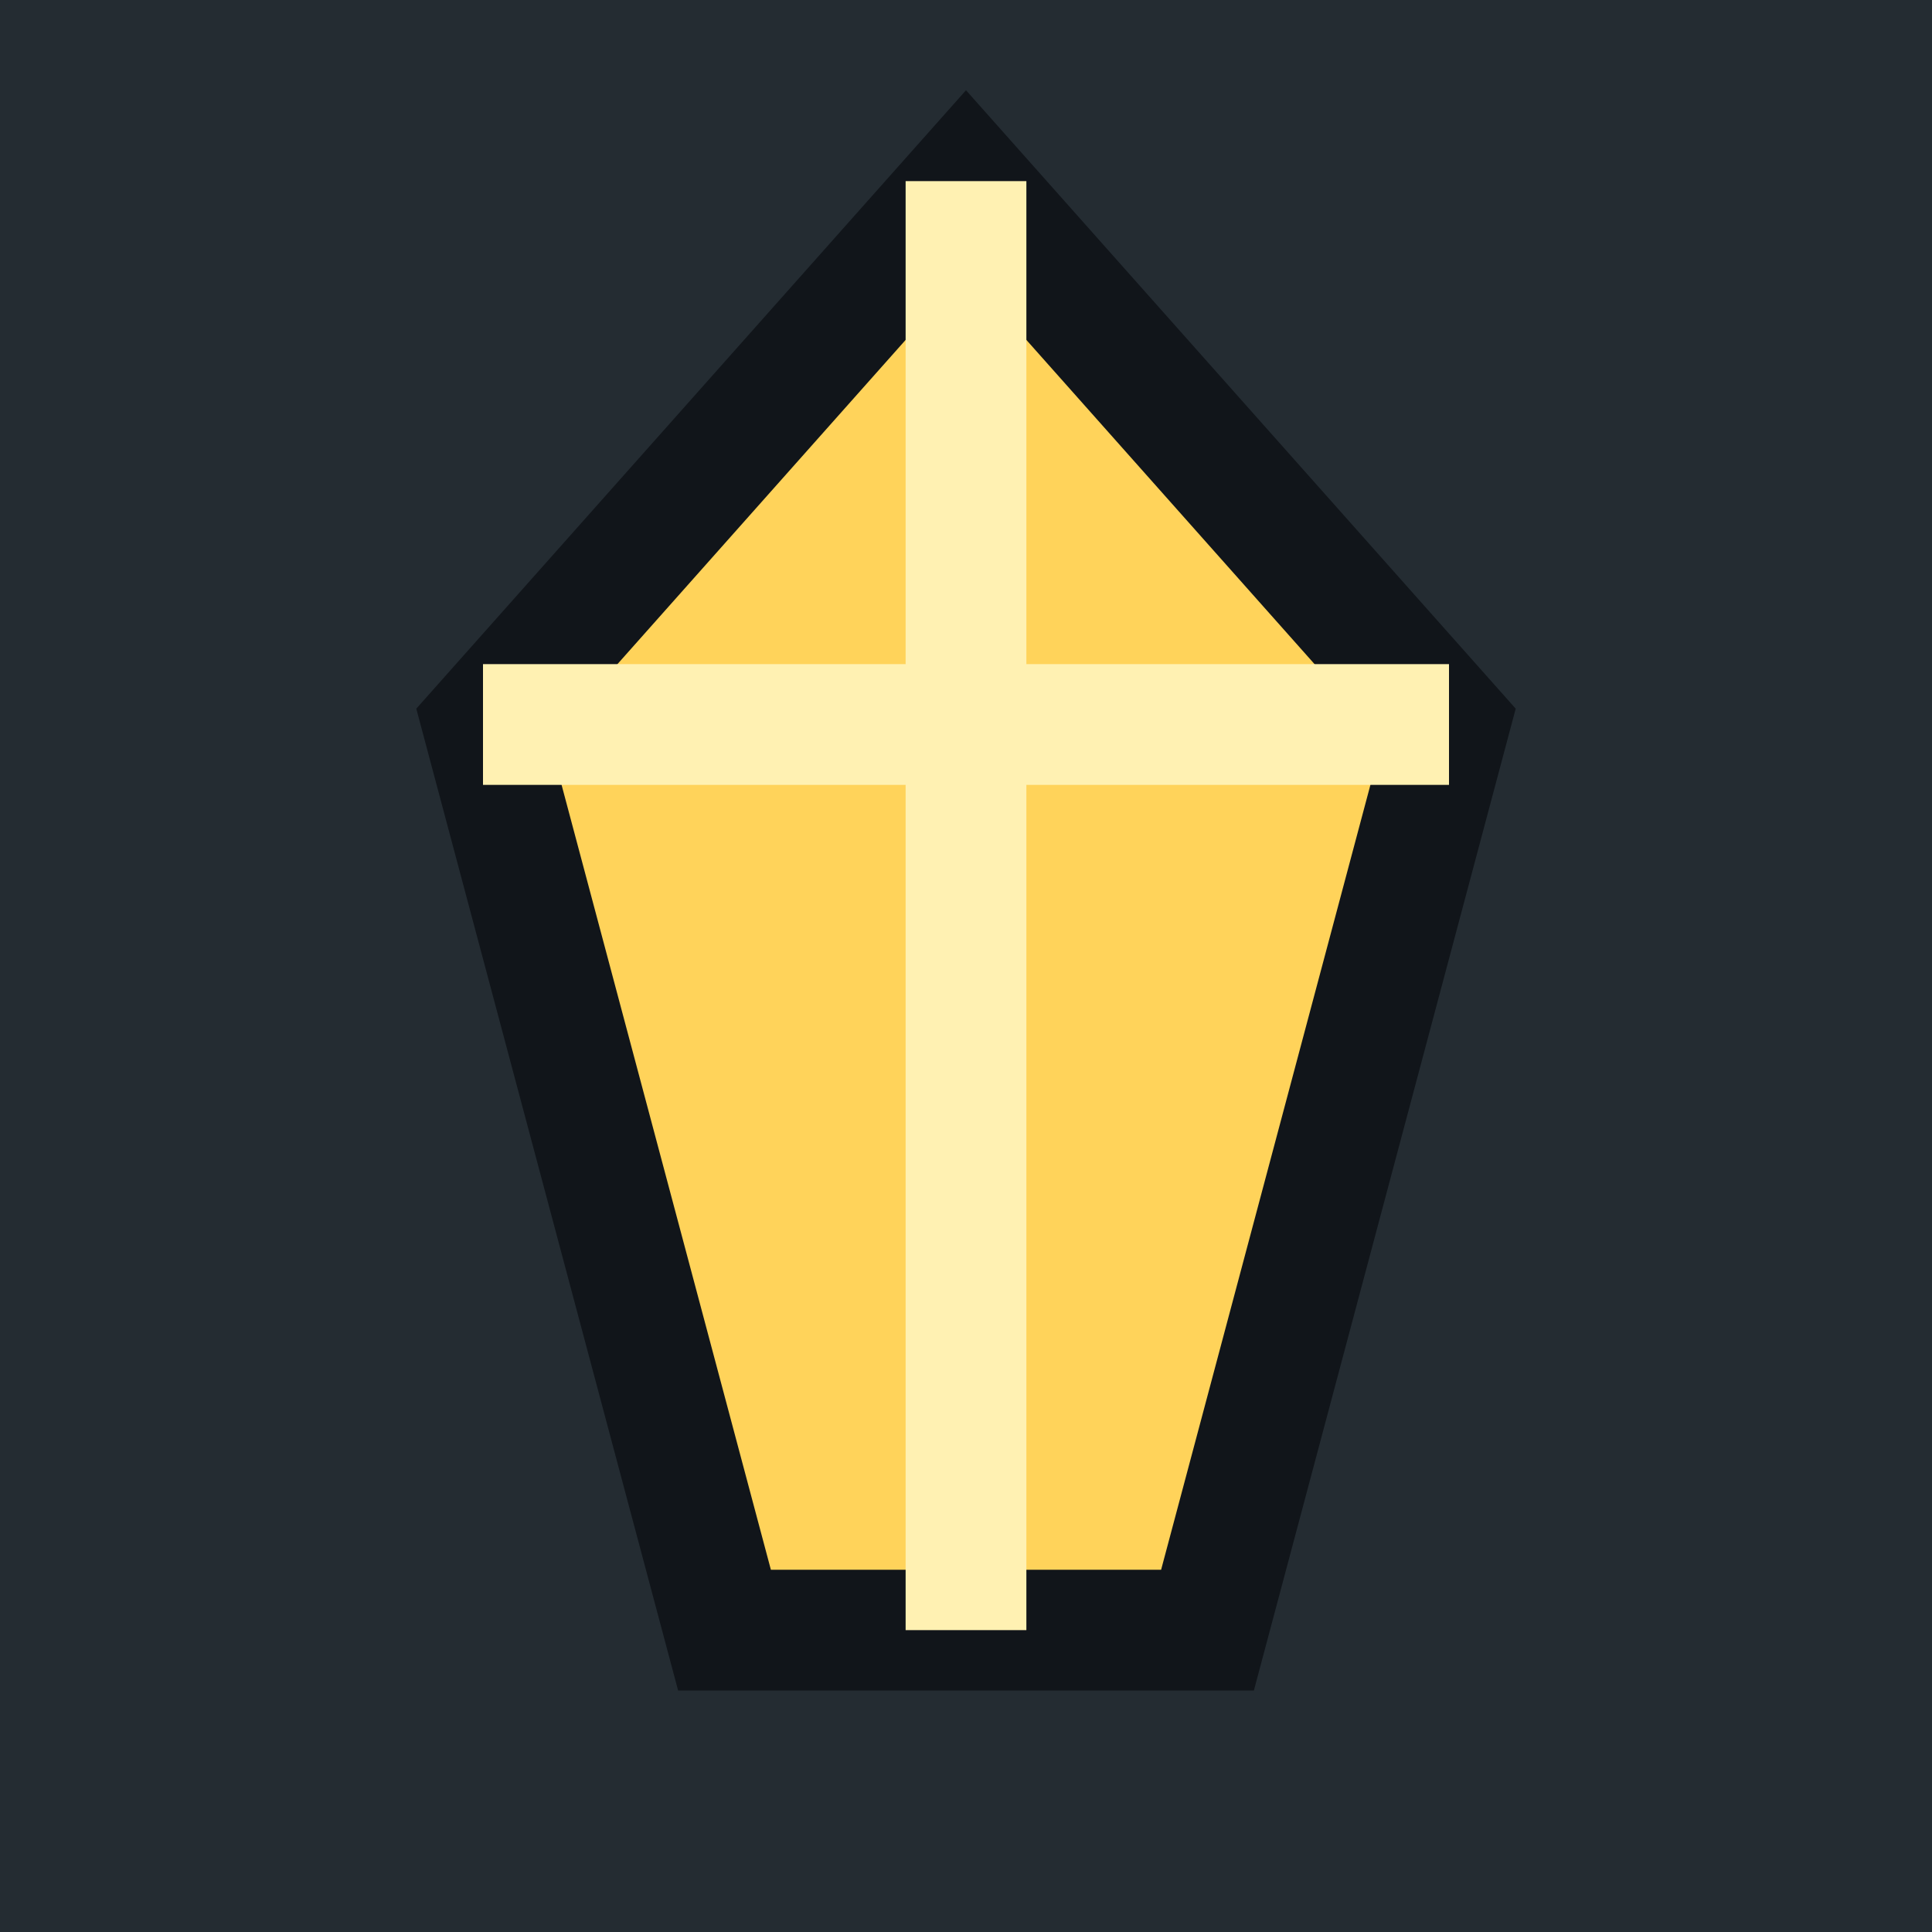
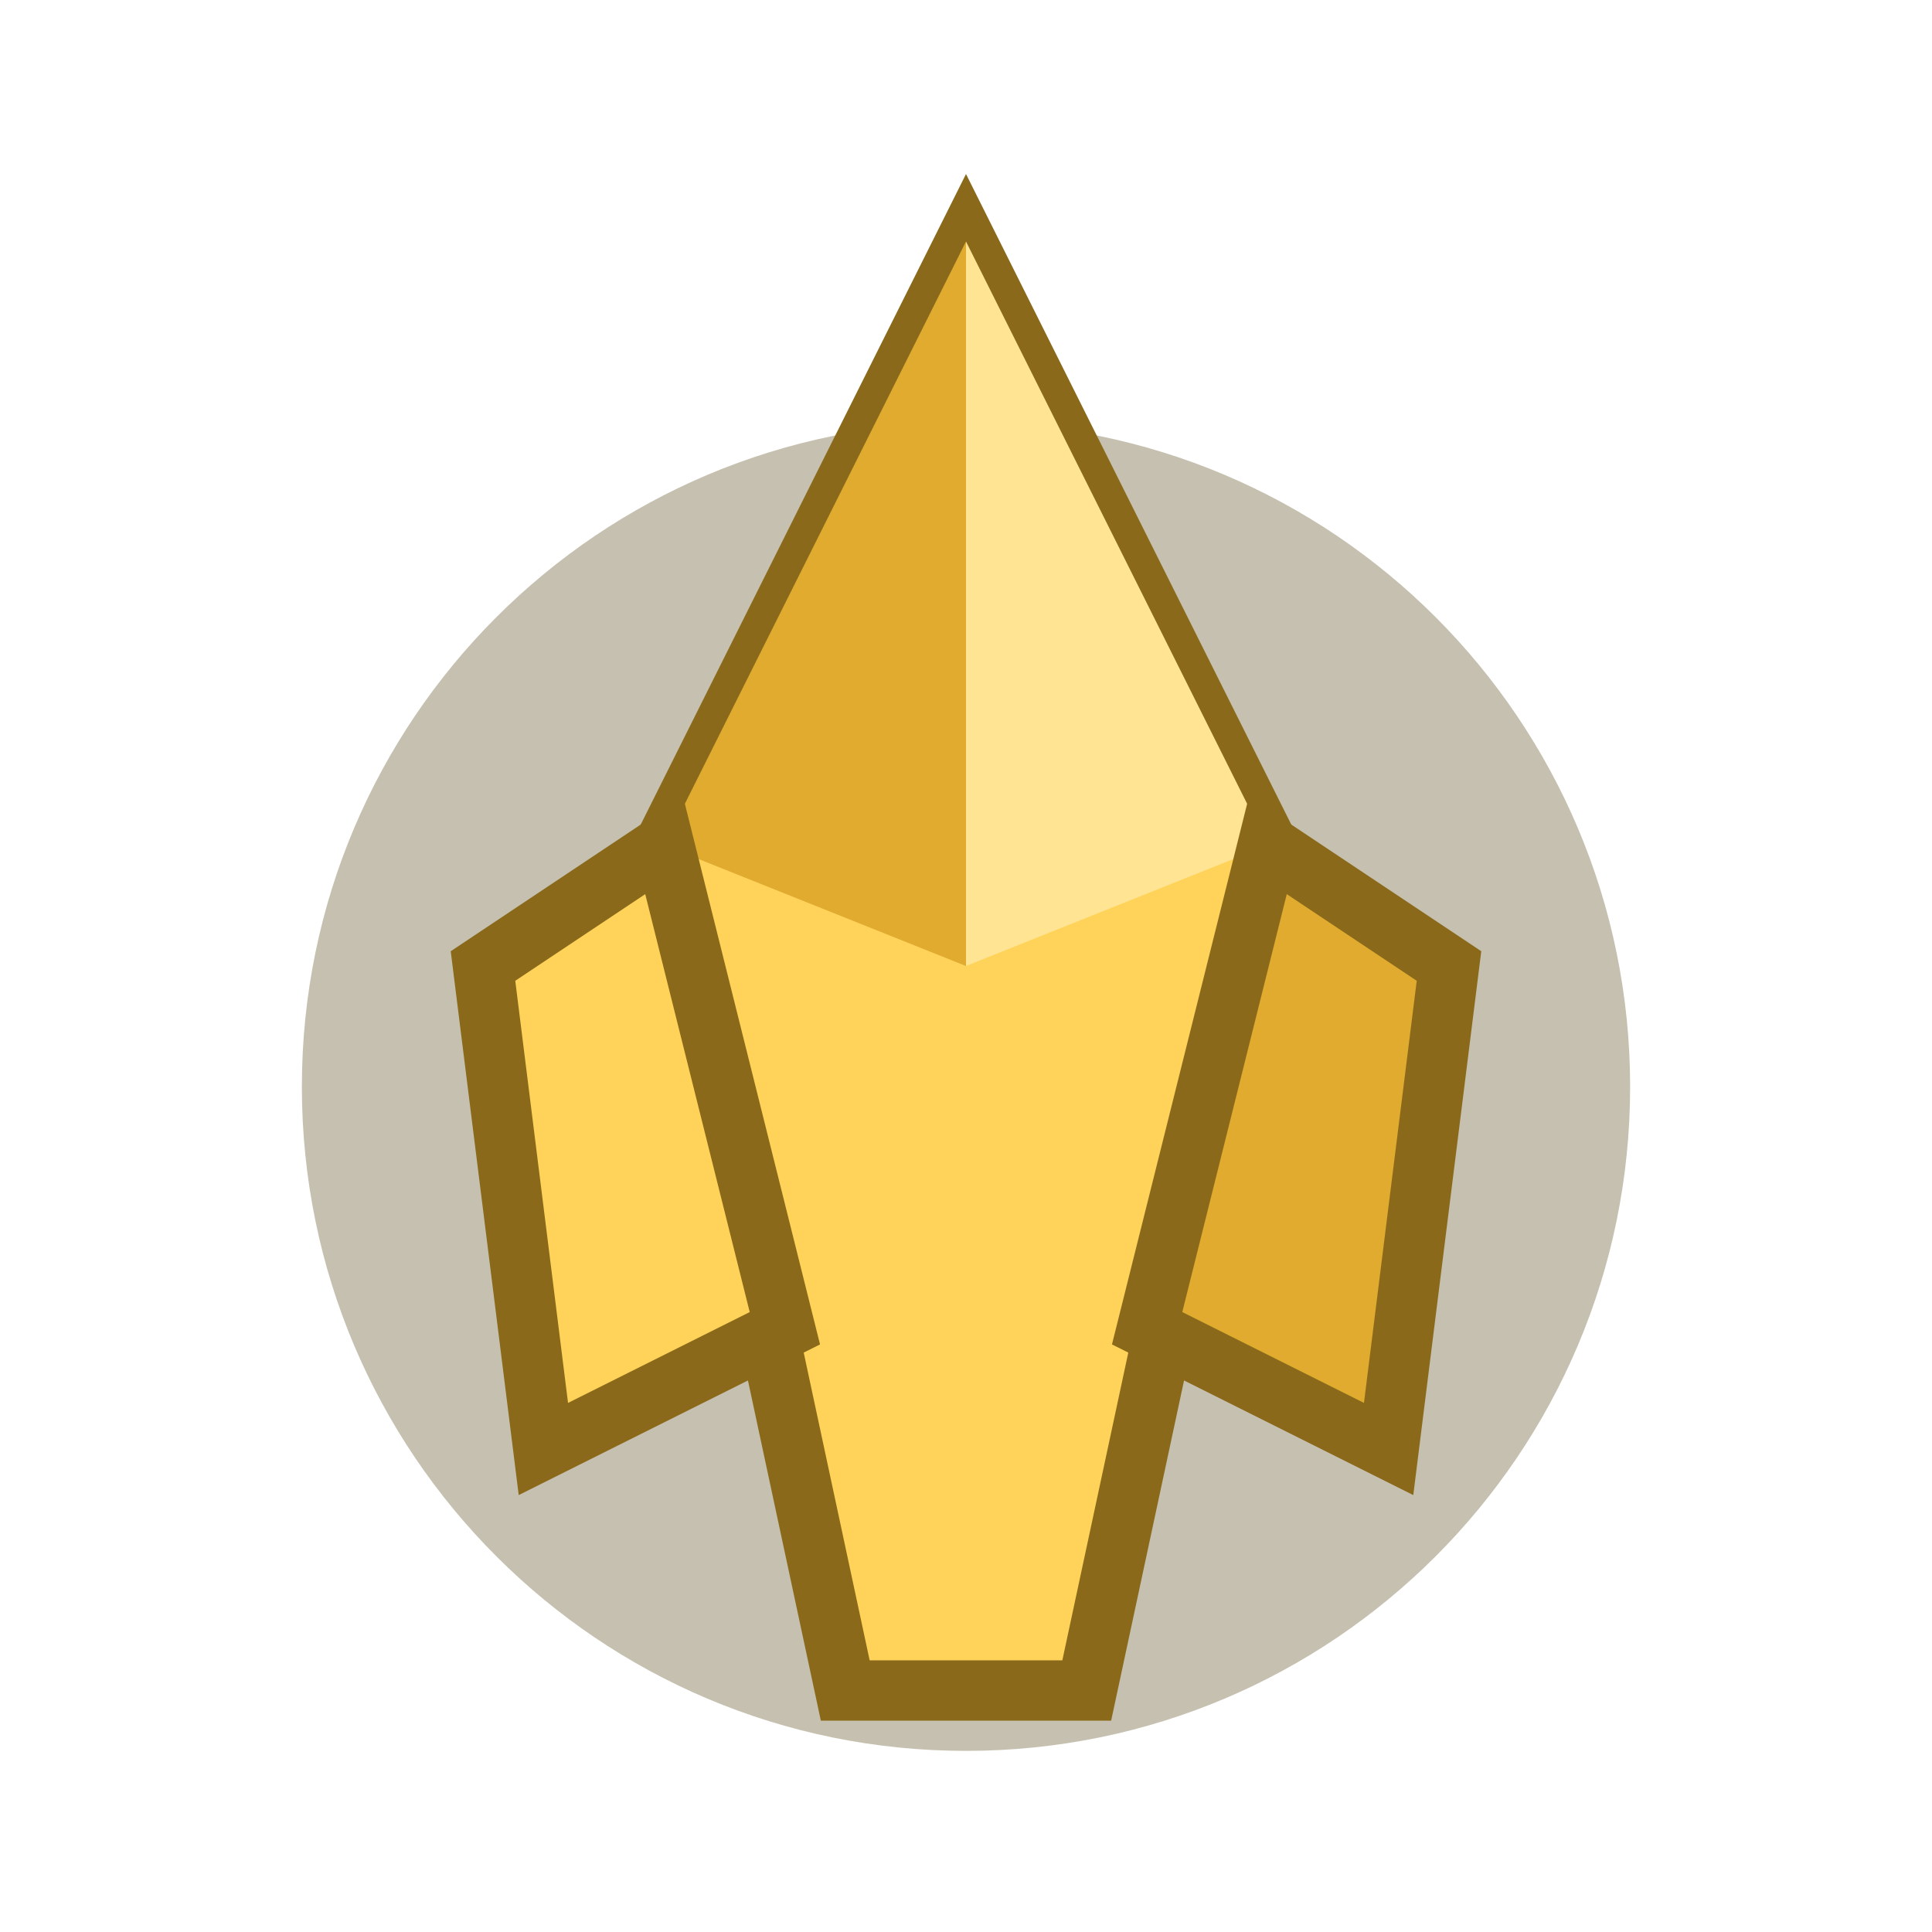
<svg xmlns="http://www.w3.org/2000/svg" width="32" height="32" viewBox="0 0 32 32">
-   <rect width="32" height="32" fill="#242c32" />
-   <path d="M16 3L24 12L20 27H12L8 12Z" fill="#ffd35a" stroke="#11151a" stroke-width="2" />
-   <path d="M16 3V27M8 12H24" stroke="#fff1b2" stroke-width="2" />
+   <circle cx="16" cy="18" r="11" fill="#5a4a1a" opacity="0.35" />
+   <polygon points="16,4 21,14 18,28 14,28 11,14" fill="#ffd35a" stroke="#8a6a1a" stroke-width="1" />
+   <polygon points="16,4 21,14 16,16" fill="#ffe493" />
+   <polygon points="16,4 11,14 16,16" fill="#e0ab2f" />
+   <polygon points="8,16 11,14 13,22 9,24" fill="#ffd35a" stroke="#8a6a1a" stroke-width="1" />
+   <polygon points="24,16 21,14 19,22 23,24" fill="#e0ab2f" stroke="#8a6a1a" stroke-width="1" />
</svg>
